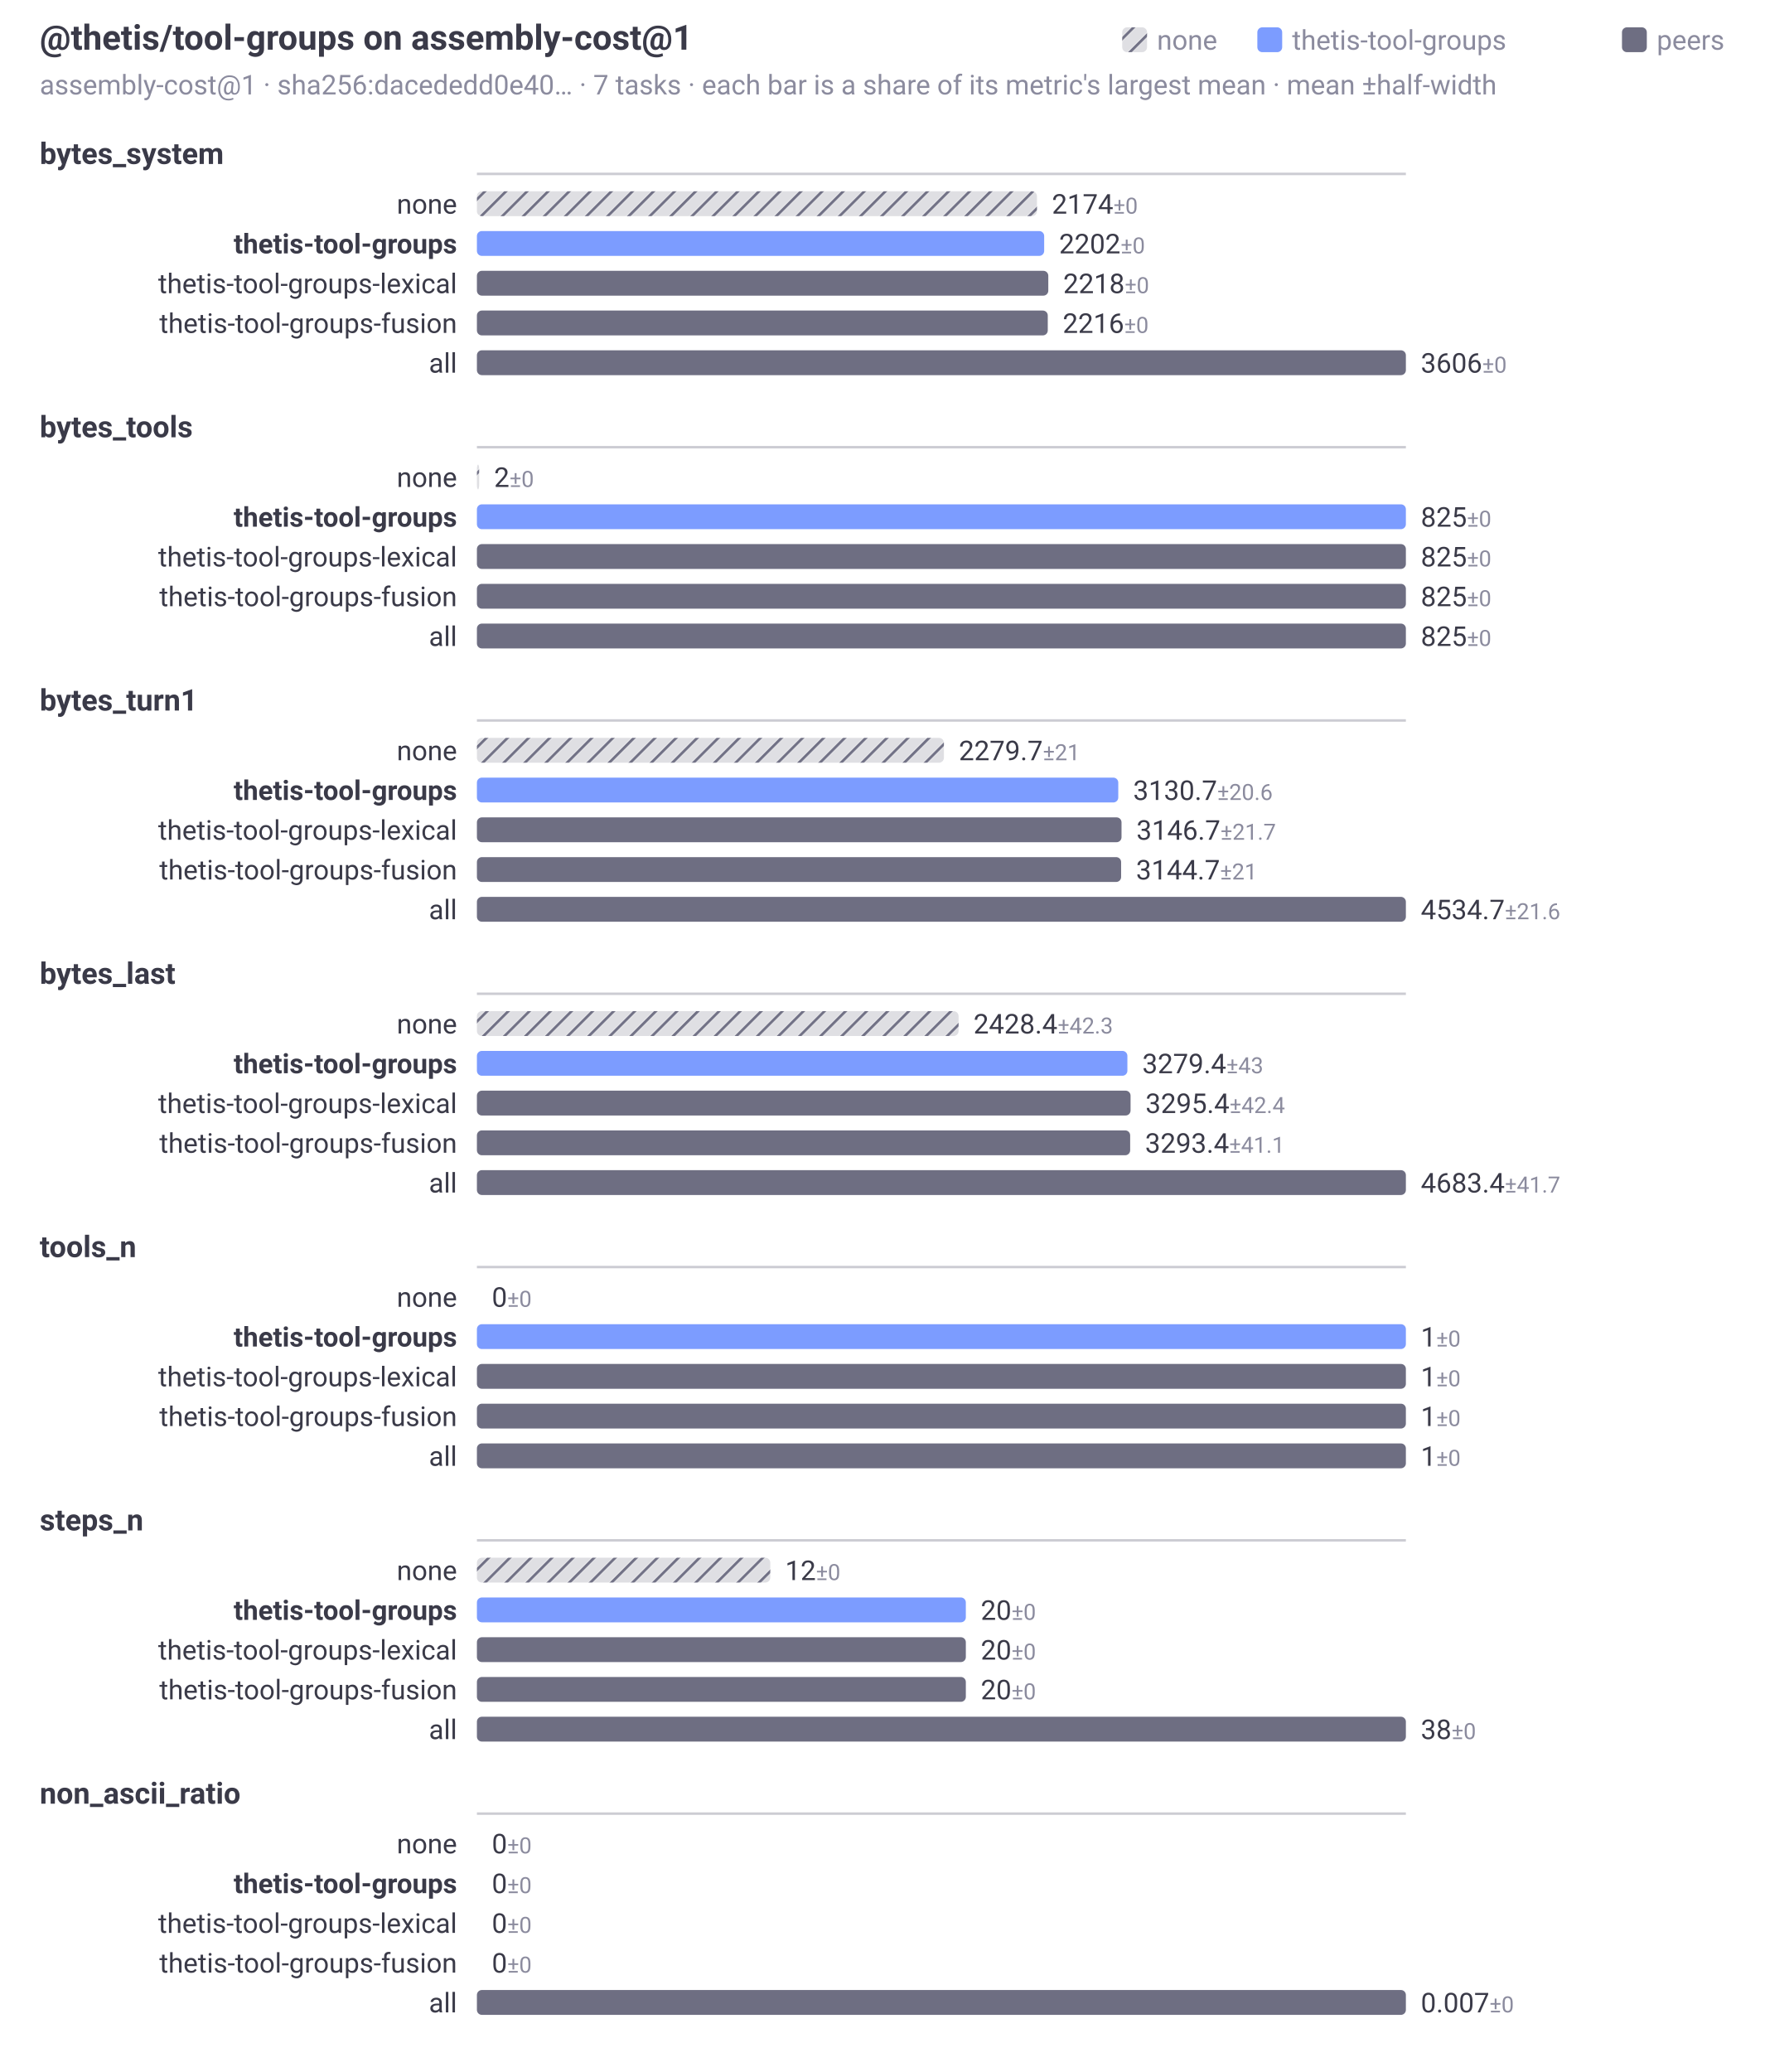
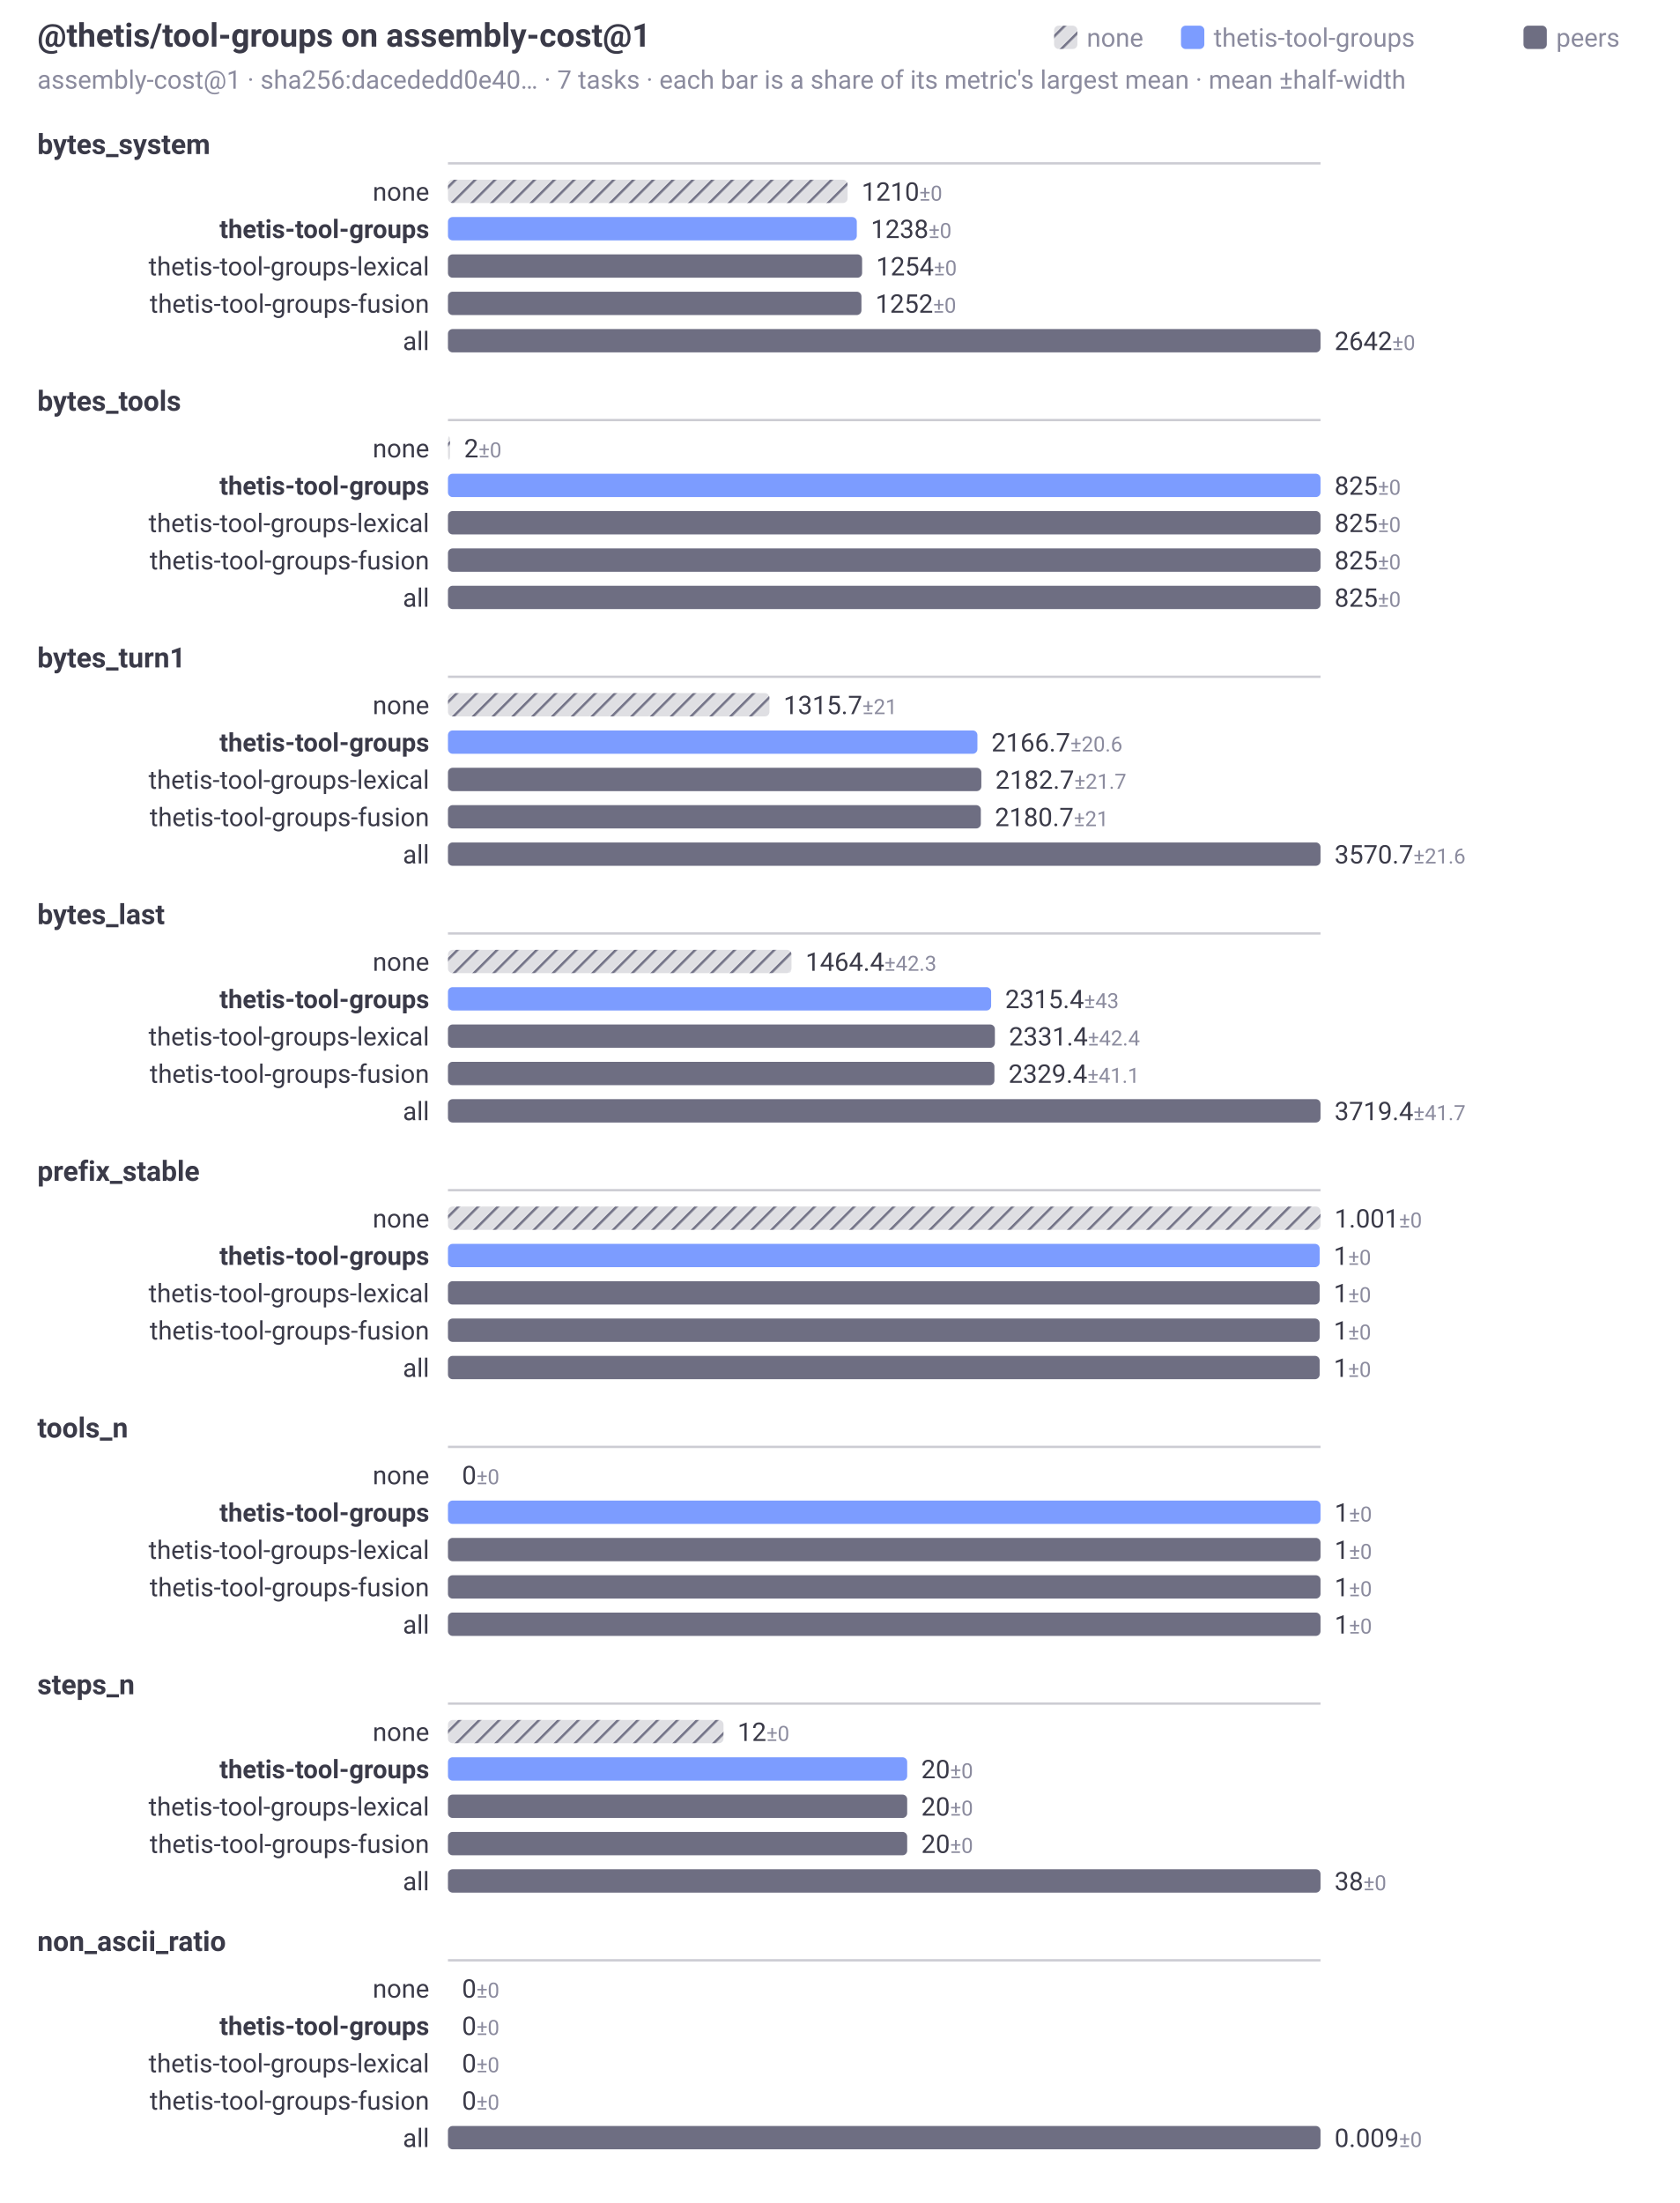
- <svg xmlns="http://www.w3.org/2000/svg" width="720" height="834" viewBox="0 0 720 834" role="img" aria-labelledby="t d" font-family="system-ui, -apple-system, Segoe UI, Roboto, sans-serif">
+ <svg xmlns="http://www.w3.org/2000/svg" width="720" height="944" viewBox="0 0 720 944" role="img" aria-labelledby="t d" font-family="system-ui, -apple-system, Segoe UI, Roboto, sans-serif">
  <style>.t{fill:#3a3a48}.f{fill:#8b8b9e}@media (prefers-color-scheme:dark){.t{fill:#d2d2dc}.f{fill:#9a9aae}}</style>
  <defs>
    <pattern id="hatch" width="6" height="6" patternUnits="userSpaceOnUse" patternTransform="rotate(45)">
      <rect width="6" height="6" fill="#6e6e82" fill-opacity="0.22" />
      <line x1="0" y1="0" x2="0" y2="6" stroke="#6e6e82" stroke-width="2" />
    </pattern>
  </defs>
  <text class="t" x="16" y="20" font-size="14" font-weight="600">@thetis/tool-groups on assembly-cost@1</text>
  <text class="f" x="16" y="38" font-size="11">assembly-cost@1 · sha256:dacededd0e40… · 7 tasks · each bar is a share of its metric's largest mean · mean ±half-width</text>
  <rect x="653" y="11" width="10" height="10" rx="2" fill="#6e6e82" />
  <text class="f" x="667" y="20" font-size="11">peers</text>
  <rect x="506.2" y="11" width="10" height="10" rx="2" fill="#7c9cff" />
  <text class="f" x="520.2" y="20" font-size="11">thetis-tool-groups</text>
  <rect x="451.8" y="11" width="10" height="10" rx="2" fill="url(#hatch)" />
  <text class="f" x="465.8" y="20" font-size="11">none</text>
  <text class="t" x="16" y="66" font-size="12" font-weight="600">bytes_system</text>
  <line x1="192" y1="70" x2="566" y2="70" stroke="#6e6e82" stroke-opacity="0.35" stroke-width="1" />
  <text class="t" x="184" y="86" font-size="11" text-anchor="end">none</text>
-   <rect x="192" y="77" width="225.48" height="10" rx="2" fill="url(#hatch)" />
-   <text class="t" x="423.48" y="86" font-size="11">2174<tspan class="f" font-size="9"> ±0</tspan>
+   <rect x="192" y="77" width="171.29" height="10" rx="2" fill="url(#hatch)" />
+   <text class="t" x="369.29" y="86" font-size="11">1210<tspan class="f" font-size="9"> ±0</tspan>
  </text>
  <text class="t" x="184" y="102" font-size="11" text-anchor="end" font-weight="600">thetis-tool-groups</text>
-   <rect x="192" y="93" width="228.38" height="10" rx="2" fill="#7c9cff" />
-   <text class="t" x="426.38" y="102" font-size="11">2202<tspan class="f" font-size="9"> ±0</tspan>
+   <rect x="192" y="93" width="175.25" height="10" rx="2" fill="#7c9cff" />
+   <text class="t" x="373.25" y="102" font-size="11">1238<tspan class="f" font-size="9"> ±0</tspan>
  </text>
  <text class="t" x="184" y="118" font-size="11" text-anchor="end">thetis-tool-groups-lexical</text>
-   <rect x="192" y="109" width="230.04" height="10" rx="2" fill="#6e6e82" />
-   <text class="t" x="428.04" y="118" font-size="11">2218<tspan class="f" font-size="9"> ±0</tspan>
+   <rect x="192" y="109" width="177.52" height="10" rx="2" fill="#6e6e82" />
+   <text class="t" x="375.52" y="118" font-size="11">1254<tspan class="f" font-size="9"> ±0</tspan>
  </text>
  <text class="t" x="184" y="134" font-size="11" text-anchor="end">thetis-tool-groups-fusion</text>
-   <rect x="192" y="125" width="229.83" height="10" rx="2" fill="#6e6e82" />
-   <text class="t" x="427.83" y="134" font-size="11">2216<tspan class="f" font-size="9"> ±0</tspan>
+   <rect x="192" y="125" width="177.23" height="10" rx="2" fill="#6e6e82" />
+   <text class="t" x="375.23" y="134" font-size="11">1252<tspan class="f" font-size="9"> ±0</tspan>
  </text>
  <text class="t" x="184" y="150" font-size="11" text-anchor="end">all</text>
  <rect x="192" y="141" width="374" height="10" rx="2" fill="#6e6e82" />
-   <text class="t" x="572" y="150" font-size="11">3606<tspan class="f" font-size="9"> ±0</tspan>
+   <text class="t" x="572" y="150" font-size="11">2642<tspan class="f" font-size="9"> ±0</tspan>
  </text>
  <text class="t" x="16" y="176" font-size="12" font-weight="600">bytes_tools</text>
  <line x1="192" y1="180" x2="566" y2="180" stroke="#6e6e82" stroke-opacity="0.35" stroke-width="1" />
  <text class="t" x="184" y="196" font-size="11" text-anchor="end">none</text>
  <rect x="192" y="187" width="0.91" height="10" rx="2" fill="url(#hatch)" />
  <text class="t" x="198.91" y="196" font-size="11">2<tspan class="f" font-size="9"> ±0</tspan>
  </text>
  <text class="t" x="184" y="212" font-size="11" text-anchor="end" font-weight="600">thetis-tool-groups</text>
  <rect x="192" y="203" width="374" height="10" rx="2" fill="#7c9cff" />
  <text class="t" x="572" y="212" font-size="11">825<tspan class="f" font-size="9"> ±0</tspan>
  </text>
  <text class="t" x="184" y="228" font-size="11" text-anchor="end">thetis-tool-groups-lexical</text>
  <rect x="192" y="219" width="374" height="10" rx="2" fill="#6e6e82" />
  <text class="t" x="572" y="228" font-size="11">825<tspan class="f" font-size="9"> ±0</tspan>
  </text>
  <text class="t" x="184" y="244" font-size="11" text-anchor="end">thetis-tool-groups-fusion</text>
  <rect x="192" y="235" width="374" height="10" rx="2" fill="#6e6e82" />
  <text class="t" x="572" y="244" font-size="11">825<tspan class="f" font-size="9"> ±0</tspan>
  </text>
  <text class="t" x="184" y="260" font-size="11" text-anchor="end">all</text>
  <rect x="192" y="251" width="374" height="10" rx="2" fill="#6e6e82" />
  <text class="t" x="572" y="260" font-size="11">825<tspan class="f" font-size="9"> ±0</tspan>
  </text>
  <text class="t" x="16" y="286" font-size="12" font-weight="600">bytes_turn1</text>
  <line x1="192" y1="290" x2="566" y2="290" stroke="#6e6e82" stroke-opacity="0.35" stroke-width="1" />
  <text class="t" x="184" y="306" font-size="11" text-anchor="end">none</text>
-   <rect x="192" y="297" width="188.02" height="10" rx="2" fill="url(#hatch)" />
-   <text class="t" x="386.02" y="306" font-size="11">2279.7<tspan class="f" font-size="9"> ±21</tspan>
+   <rect x="192" y="297" width="137.81" height="10" rx="2" fill="url(#hatch)" />
+   <text class="t" x="335.81" y="306" font-size="11">1315.7<tspan class="f" font-size="9"> ±21</tspan>
  </text>
  <text class="t" x="184" y="322" font-size="11" text-anchor="end" font-weight="600">thetis-tool-groups</text>
-   <rect x="192" y="313" width="258.21" height="10" rx="2" fill="#7c9cff" />
-   <text class="t" x="456.21" y="322" font-size="11">3130.7<tspan class="f" font-size="9"> ±20.6</tspan>
+   <rect x="192" y="313" width="226.94" height="10" rx="2" fill="#7c9cff" />
+   <text class="t" x="424.94" y="322" font-size="11">2166.7<tspan class="f" font-size="9"> ±20.6</tspan>
  </text>
  <text class="t" x="184" y="338" font-size="11" text-anchor="end">thetis-tool-groups-lexical</text>
-   <rect x="192" y="329" width="259.52" height="10" rx="2" fill="#6e6e82" />
-   <text class="t" x="457.52" y="338" font-size="11">3146.7<tspan class="f" font-size="9"> ±21.7</tspan>
+   <rect x="192" y="329" width="228.62" height="10" rx="2" fill="#6e6e82" />
+   <text class="t" x="426.62" y="338" font-size="11">2182.7<tspan class="f" font-size="9"> ±21.7</tspan>
  </text>
  <text class="t" x="184" y="354" font-size="11" text-anchor="end">thetis-tool-groups-fusion</text>
-   <rect x="192" y="345" width="259.36" height="10" rx="2" fill="#6e6e82" />
-   <text class="t" x="457.36" y="354" font-size="11">3144.7<tspan class="f" font-size="9"> ±21</tspan>
+   <rect x="192" y="345" width="228.41" height="10" rx="2" fill="#6e6e82" />
+   <text class="t" x="426.41" y="354" font-size="11">2180.7<tspan class="f" font-size="9"> ±21</tspan>
  </text>
  <text class="t" x="184" y="370" font-size="11" text-anchor="end">all</text>
  <rect x="192" y="361" width="374" height="10" rx="2" fill="#6e6e82" />
-   <text class="t" x="572" y="370" font-size="11">4534.7<tspan class="f" font-size="9"> ±21.6</tspan>
+   <text class="t" x="572" y="370" font-size="11">3570.7<tspan class="f" font-size="9"> ±21.6</tspan>
  </text>
  <text class="t" x="16" y="396" font-size="12" font-weight="600">bytes_last</text>
  <line x1="192" y1="400" x2="566" y2="400" stroke="#6e6e82" stroke-opacity="0.35" stroke-width="1" />
  <text class="t" x="184" y="416" font-size="11" text-anchor="end">none</text>
-   <rect x="192" y="407" width="193.92" height="10" rx="2" fill="url(#hatch)" />
-   <text class="t" x="391.92" y="416" font-size="11">2428.4<tspan class="f" font-size="9"> ±42.3</tspan>
+   <rect x="192" y="407" width="147.25" height="10" rx="2" fill="url(#hatch)" />
+   <text class="t" x="345.25" y="416" font-size="11">1464.4<tspan class="f" font-size="9"> ±42.3</tspan>
  </text>
  <text class="t" x="184" y="432" font-size="11" text-anchor="end" font-weight="600">thetis-tool-groups</text>
-   <rect x="192" y="423" width="261.88" height="10" rx="2" fill="#7c9cff" />
-   <text class="t" x="459.88" y="432" font-size="11">3279.4<tspan class="f" font-size="9"> ±43</tspan>
+   <rect x="192" y="423" width="232.82" height="10" rx="2" fill="#7c9cff" />
+   <text class="t" x="430.82" y="432" font-size="11">2315.4<tspan class="f" font-size="9"> ±43</tspan>
  </text>
  <text class="t" x="184" y="448" font-size="11" text-anchor="end">thetis-tool-groups-lexical</text>
-   <rect x="192" y="439" width="263.16" height="10" rx="2" fill="#6e6e82" />
-   <text class="t" x="461.16" y="448" font-size="11">3295.4<tspan class="f" font-size="9"> ±42.4</tspan>
+   <rect x="192" y="439" width="234.43" height="10" rx="2" fill="#6e6e82" />
+   <text class="t" x="432.43" y="448" font-size="11">2331.4<tspan class="f" font-size="9"> ±42.4</tspan>
  </text>
  <text class="t" x="184" y="464" font-size="11" text-anchor="end">thetis-tool-groups-fusion</text>
-   <rect x="192" y="455" width="263" height="10" rx="2" fill="#6e6e82" />
-   <text class="t" x="461" y="464" font-size="11">3293.4<tspan class="f" font-size="9"> ±41.1</tspan>
+   <rect x="192" y="455" width="234.23" height="10" rx="2" fill="#6e6e82" />
+   <text class="t" x="432.23" y="464" font-size="11">2329.4<tspan class="f" font-size="9"> ±41.1</tspan>
  </text>
  <text class="t" x="184" y="480" font-size="11" text-anchor="end">all</text>
  <rect x="192" y="471" width="374" height="10" rx="2" fill="#6e6e82" />
-   <text class="t" x="572" y="480" font-size="11">4683.4<tspan class="f" font-size="9"> ±41.7</tspan>
+   <text class="t" x="572" y="480" font-size="11">3719.4<tspan class="f" font-size="9"> ±41.7</tspan>
  </text>
-   <text class="t" x="16" y="506" font-size="12" font-weight="600">tools_n</text>
+   <text class="t" x="16" y="506" font-size="12" font-weight="600">prefix_stable</text>
  <line x1="192" y1="510" x2="566" y2="510" stroke="#6e6e82" stroke-opacity="0.35" stroke-width="1" />
  <text class="t" x="184" y="526" font-size="11" text-anchor="end">none</text>
-   <rect x="192" y="517" width="0" height="10" rx="2" fill="url(#hatch)" />
-   <text class="t" x="198" y="526" font-size="11">0<tspan class="f" font-size="9"> ±0</tspan>
+   <rect x="192" y="517" width="374" height="10" rx="2" fill="url(#hatch)" />
+   <text class="t" x="572" y="526" font-size="11">1.001<tspan class="f" font-size="9"> ±0</tspan>
  </text>
  <text class="t" x="184" y="542" font-size="11" text-anchor="end" font-weight="600">thetis-tool-groups</text>
-   <rect x="192" y="533" width="374" height="10" rx="2" fill="#7c9cff" />
-   <text class="t" x="572" y="542" font-size="11">1<tspan class="f" font-size="9"> ±0</tspan>
+   <rect x="192" y="533" width="373.63" height="10" rx="2" fill="#7c9cff" />
+   <text class="t" x="571.63" y="542" font-size="11">1<tspan class="f" font-size="9"> ±0</tspan>
  </text>
  <text class="t" x="184" y="558" font-size="11" text-anchor="end">thetis-tool-groups-lexical</text>
-   <rect x="192" y="549" width="374" height="10" rx="2" fill="#6e6e82" />
-   <text class="t" x="572" y="558" font-size="11">1<tspan class="f" font-size="9"> ±0</tspan>
+   <rect x="192" y="549" width="373.63" height="10" rx="2" fill="#6e6e82" />
+   <text class="t" x="571.63" y="558" font-size="11">1<tspan class="f" font-size="9"> ±0</tspan>
  </text>
  <text class="t" x="184" y="574" font-size="11" text-anchor="end">thetis-tool-groups-fusion</text>
-   <rect x="192" y="565" width="374" height="10" rx="2" fill="#6e6e82" />
-   <text class="t" x="572" y="574" font-size="11">1<tspan class="f" font-size="9"> ±0</tspan>
+   <rect x="192" y="565" width="373.63" height="10" rx="2" fill="#6e6e82" />
+   <text class="t" x="571.63" y="574" font-size="11">1<tspan class="f" font-size="9"> ±0</tspan>
  </text>
  <text class="t" x="184" y="590" font-size="11" text-anchor="end">all</text>
-   <rect x="192" y="581" width="374" height="10" rx="2" fill="#6e6e82" />
-   <text class="t" x="572" y="590" font-size="11">1<tspan class="f" font-size="9"> ±0</tspan>
+   <rect x="192" y="581" width="373.63" height="10" rx="2" fill="#6e6e82" />
+   <text class="t" x="571.63" y="590" font-size="11">1<tspan class="f" font-size="9"> ±0</tspan>
  </text>
-   <text class="t" x="16" y="616" font-size="12" font-weight="600">steps_n</text>
+   <text class="t" x="16" y="616" font-size="12" font-weight="600">tools_n</text>
  <line x1="192" y1="620" x2="566" y2="620" stroke="#6e6e82" stroke-opacity="0.35" stroke-width="1" />
  <text class="t" x="184" y="636" font-size="11" text-anchor="end">none</text>
-   <rect x="192" y="627" width="118.11" height="10" rx="2" fill="url(#hatch)" />
-   <text class="t" x="316.11" y="636" font-size="11">12<tspan class="f" font-size="9"> ±0</tspan>
+   <rect x="192" y="627" width="0" height="10" rx="2" fill="url(#hatch)" />
+   <text class="t" x="198" y="636" font-size="11">0<tspan class="f" font-size="9"> ±0</tspan>
  </text>
  <text class="t" x="184" y="652" font-size="11" text-anchor="end" font-weight="600">thetis-tool-groups</text>
-   <rect x="192" y="643" width="196.84" height="10" rx="2" fill="#7c9cff" />
-   <text class="t" x="394.84" y="652" font-size="11">20<tspan class="f" font-size="9"> ±0</tspan>
+   <rect x="192" y="643" width="374" height="10" rx="2" fill="#7c9cff" />
+   <text class="t" x="572" y="652" font-size="11">1<tspan class="f" font-size="9"> ±0</tspan>
  </text>
  <text class="t" x="184" y="668" font-size="11" text-anchor="end">thetis-tool-groups-lexical</text>
-   <rect x="192" y="659" width="196.84" height="10" rx="2" fill="#6e6e82" />
-   <text class="t" x="394.84" y="668" font-size="11">20<tspan class="f" font-size="9"> ±0</tspan>
+   <rect x="192" y="659" width="374" height="10" rx="2" fill="#6e6e82" />
+   <text class="t" x="572" y="668" font-size="11">1<tspan class="f" font-size="9"> ±0</tspan>
  </text>
  <text class="t" x="184" y="684" font-size="11" text-anchor="end">thetis-tool-groups-fusion</text>
-   <rect x="192" y="675" width="196.84" height="10" rx="2" fill="#6e6e82" />
-   <text class="t" x="394.84" y="684" font-size="11">20<tspan class="f" font-size="9"> ±0</tspan>
+   <rect x="192" y="675" width="374" height="10" rx="2" fill="#6e6e82" />
+   <text class="t" x="572" y="684" font-size="11">1<tspan class="f" font-size="9"> ±0</tspan>
  </text>
  <text class="t" x="184" y="700" font-size="11" text-anchor="end">all</text>
  <rect x="192" y="691" width="374" height="10" rx="2" fill="#6e6e82" />
-   <text class="t" x="572" y="700" font-size="11">38<tspan class="f" font-size="9"> ±0</tspan>
+   <text class="t" x="572" y="700" font-size="11">1<tspan class="f" font-size="9"> ±0</tspan>
  </text>
-   <text class="t" x="16" y="726" font-size="12" font-weight="600">non_ascii_ratio</text>
+   <text class="t" x="16" y="726" font-size="12" font-weight="600">steps_n</text>
  <line x1="192" y1="730" x2="566" y2="730" stroke="#6e6e82" stroke-opacity="0.35" stroke-width="1" />
  <text class="t" x="184" y="746" font-size="11" text-anchor="end">none</text>
-   <rect x="192" y="737" width="0" height="10" rx="2" fill="url(#hatch)" />
-   <text class="t" x="198" y="746" font-size="11">0<tspan class="f" font-size="9"> ±0</tspan>
+   <rect x="192" y="737" width="118.11" height="10" rx="2" fill="url(#hatch)" />
+   <text class="t" x="316.11" y="746" font-size="11">12<tspan class="f" font-size="9"> ±0</tspan>
  </text>
  <text class="t" x="184" y="762" font-size="11" text-anchor="end" font-weight="600">thetis-tool-groups</text>
-   <rect x="192" y="753" width="0" height="10" rx="2" fill="#7c9cff" />
-   <text class="t" x="198" y="762" font-size="11">0<tspan class="f" font-size="9"> ±0</tspan>
+   <rect x="192" y="753" width="196.84" height="10" rx="2" fill="#7c9cff" />
+   <text class="t" x="394.84" y="762" font-size="11">20<tspan class="f" font-size="9"> ±0</tspan>
  </text>
  <text class="t" x="184" y="778" font-size="11" text-anchor="end">thetis-tool-groups-lexical</text>
-   <rect x="192" y="769" width="0" height="10" rx="2" fill="#6e6e82" />
-   <text class="t" x="198" y="778" font-size="11">0<tspan class="f" font-size="9"> ±0</tspan>
+   <rect x="192" y="769" width="196.84" height="10" rx="2" fill="#6e6e82" />
+   <text class="t" x="394.84" y="778" font-size="11">20<tspan class="f" font-size="9"> ±0</tspan>
  </text>
  <text class="t" x="184" y="794" font-size="11" text-anchor="end">thetis-tool-groups-fusion</text>
-   <rect x="192" y="785" width="0" height="10" rx="2" fill="#6e6e82" />
-   <text class="t" x="198" y="794" font-size="11">0<tspan class="f" font-size="9"> ±0</tspan>
+   <rect x="192" y="785" width="196.84" height="10" rx="2" fill="#6e6e82" />
+   <text class="t" x="394.84" y="794" font-size="11">20<tspan class="f" font-size="9"> ±0</tspan>
  </text>
  <text class="t" x="184" y="810" font-size="11" text-anchor="end">all</text>
  <rect x="192" y="801" width="374" height="10" rx="2" fill="#6e6e82" />
-   <text class="t" x="572" y="810" font-size="11">0.007<tspan class="f" font-size="9"> ±0</tspan>
+   <text class="t" x="572" y="810" font-size="11">38<tspan class="f" font-size="9"> ±0</tspan>
+   </text>
+   <text class="t" x="16" y="836" font-size="12" font-weight="600">non_ascii_ratio</text>
+   <line x1="192" y1="840" x2="566" y2="840" stroke="#6e6e82" stroke-opacity="0.35" stroke-width="1" />
+   <text class="t" x="184" y="856" font-size="11" text-anchor="end">none</text>
+   <rect x="192" y="847" width="0" height="10" rx="2" fill="url(#hatch)" />
+   <text class="t" x="198" y="856" font-size="11">0<tspan class="f" font-size="9"> ±0</tspan>
+   </text>
+   <text class="t" x="184" y="872" font-size="11" text-anchor="end" font-weight="600">thetis-tool-groups</text>
+   <rect x="192" y="863" width="0" height="10" rx="2" fill="#7c9cff" />
+   <text class="t" x="198" y="872" font-size="11">0<tspan class="f" font-size="9"> ±0</tspan>
+   </text>
+   <text class="t" x="184" y="888" font-size="11" text-anchor="end">thetis-tool-groups-lexical</text>
+   <rect x="192" y="879" width="0" height="10" rx="2" fill="#6e6e82" />
+   <text class="t" x="198" y="888" font-size="11">0<tspan class="f" font-size="9"> ±0</tspan>
+   </text>
+   <text class="t" x="184" y="904" font-size="11" text-anchor="end">thetis-tool-groups-fusion</text>
+   <rect x="192" y="895" width="0" height="10" rx="2" fill="#6e6e82" />
+   <text class="t" x="198" y="904" font-size="11">0<tspan class="f" font-size="9"> ±0</tspan>
+   </text>
+   <text class="t" x="184" y="920" font-size="11" text-anchor="end">all</text>
+   <rect x="192" y="911" width="374" height="10" rx="2" fill="#6e6e82" />
+   <text class="t" x="572" y="920" font-size="11">0.009<tspan class="f" font-size="9"> ±0</tspan>
  </text>
</svg>
